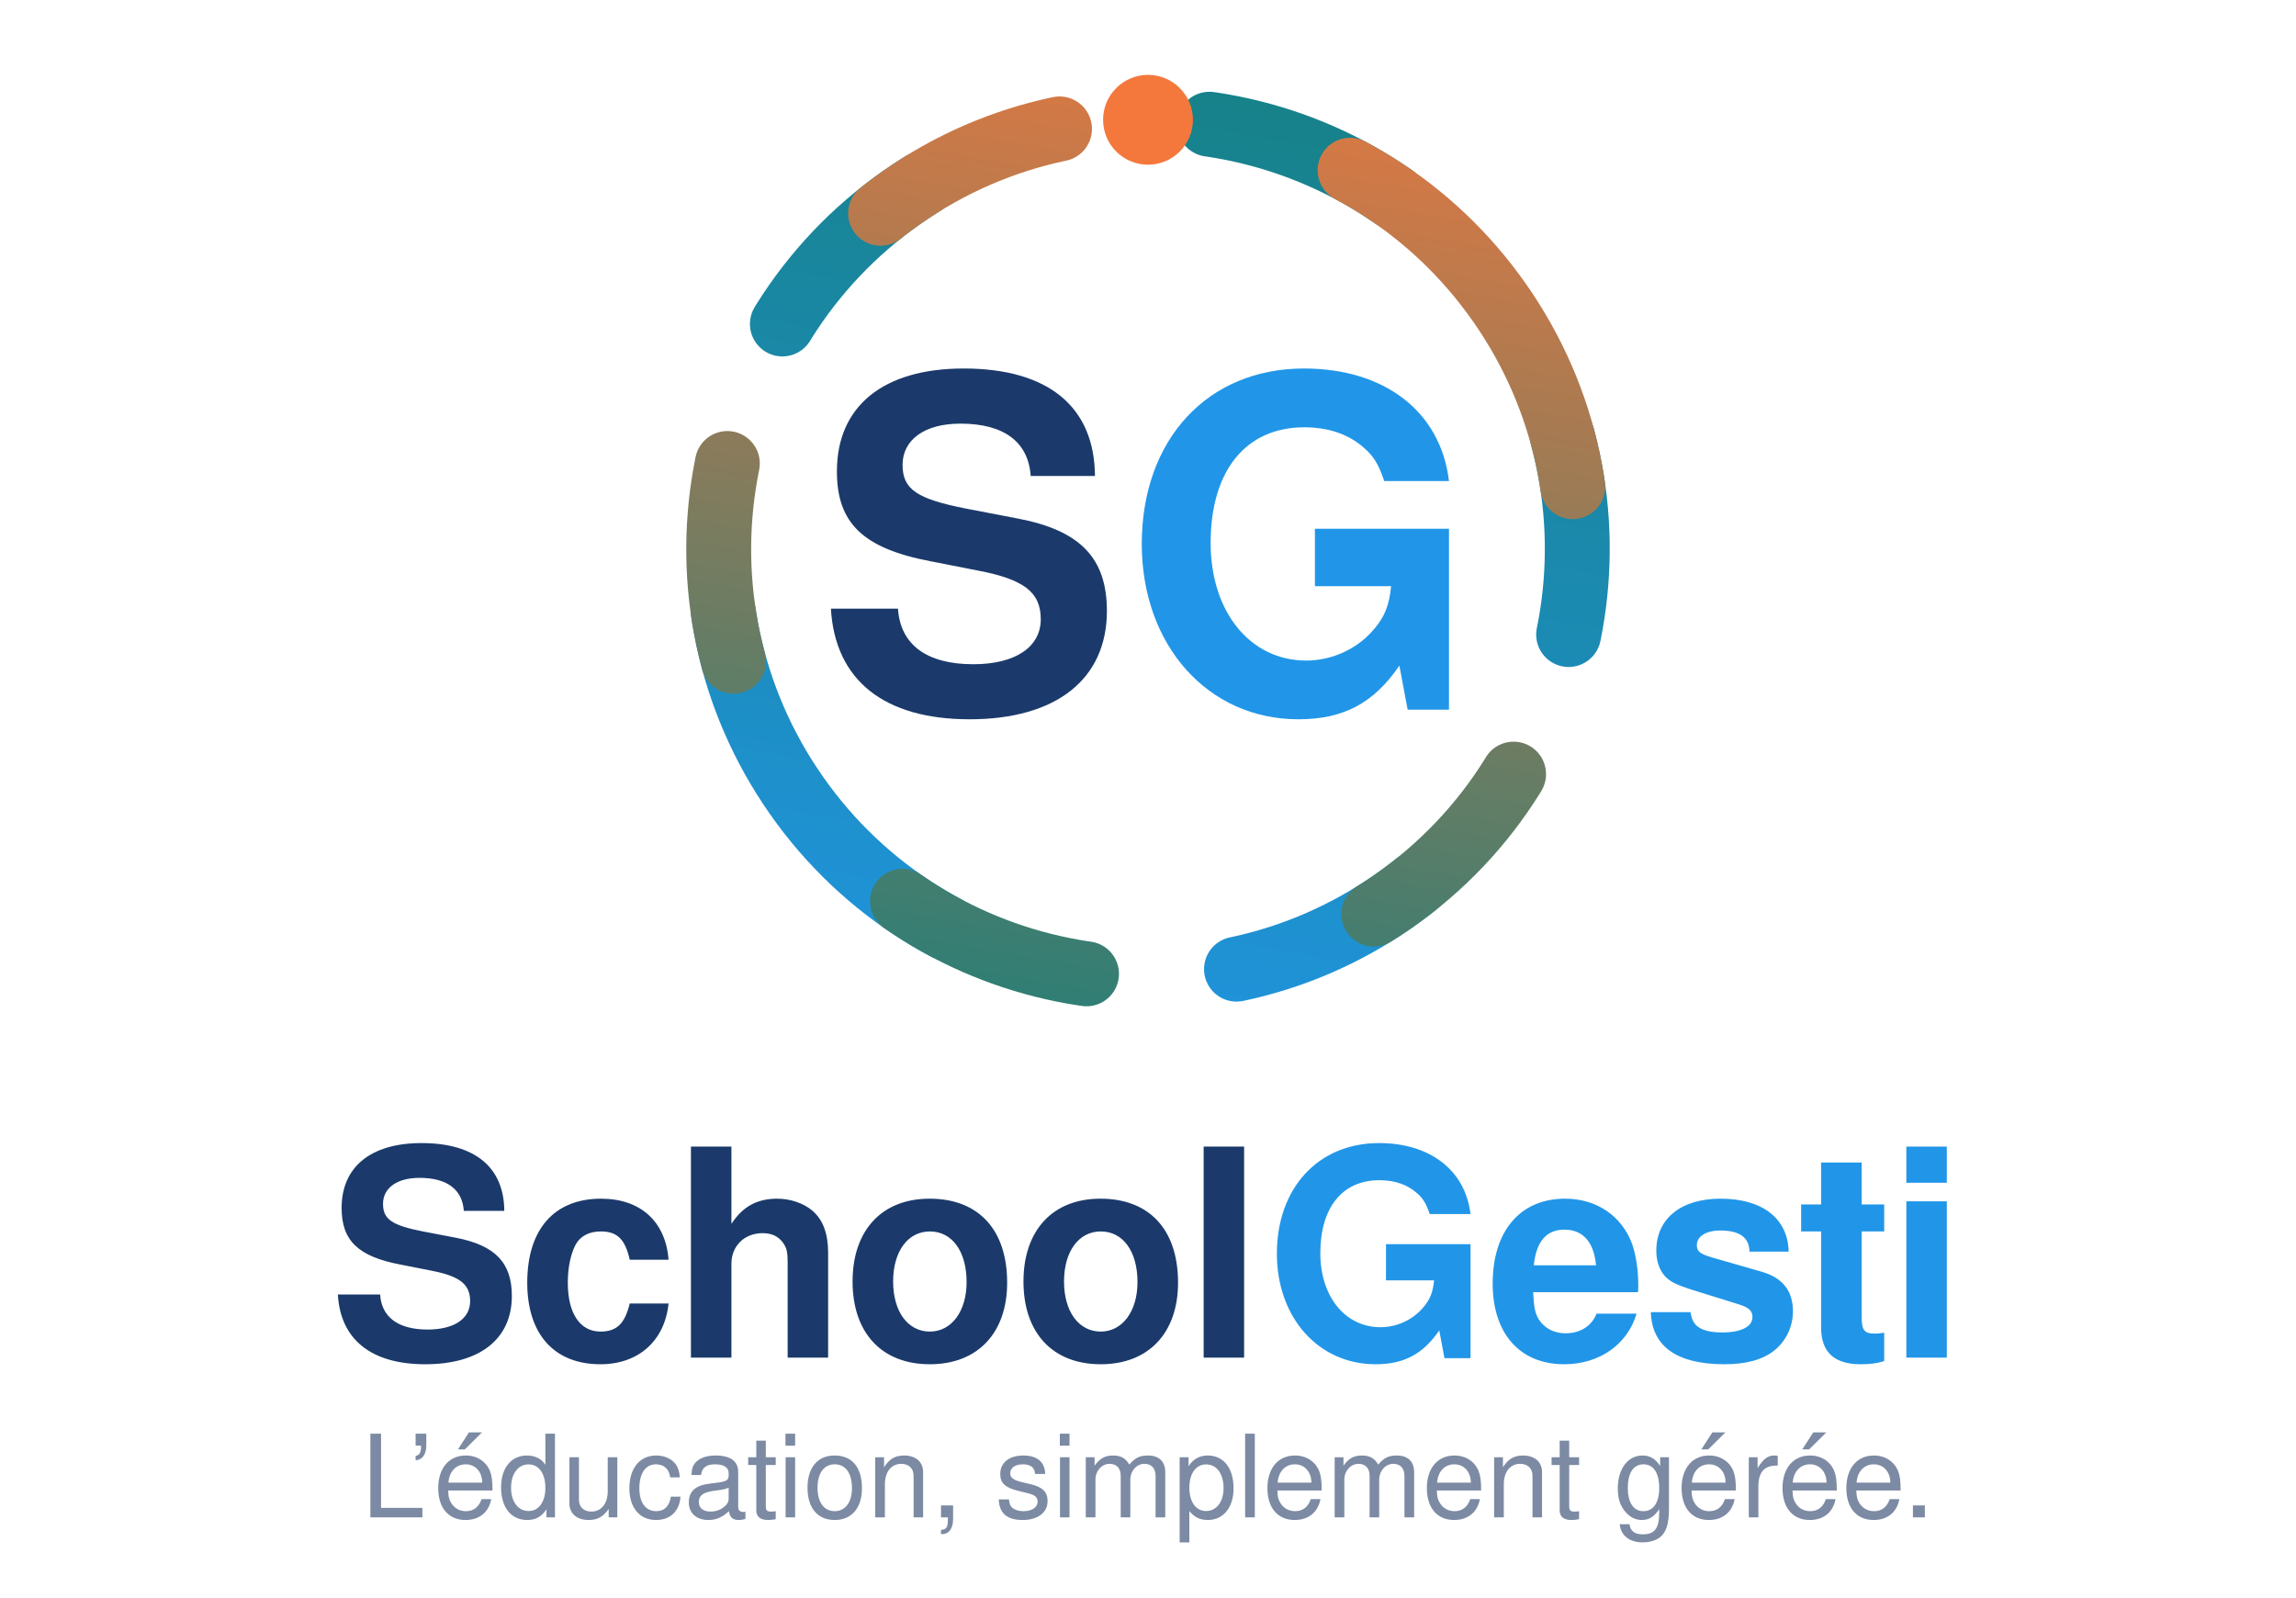
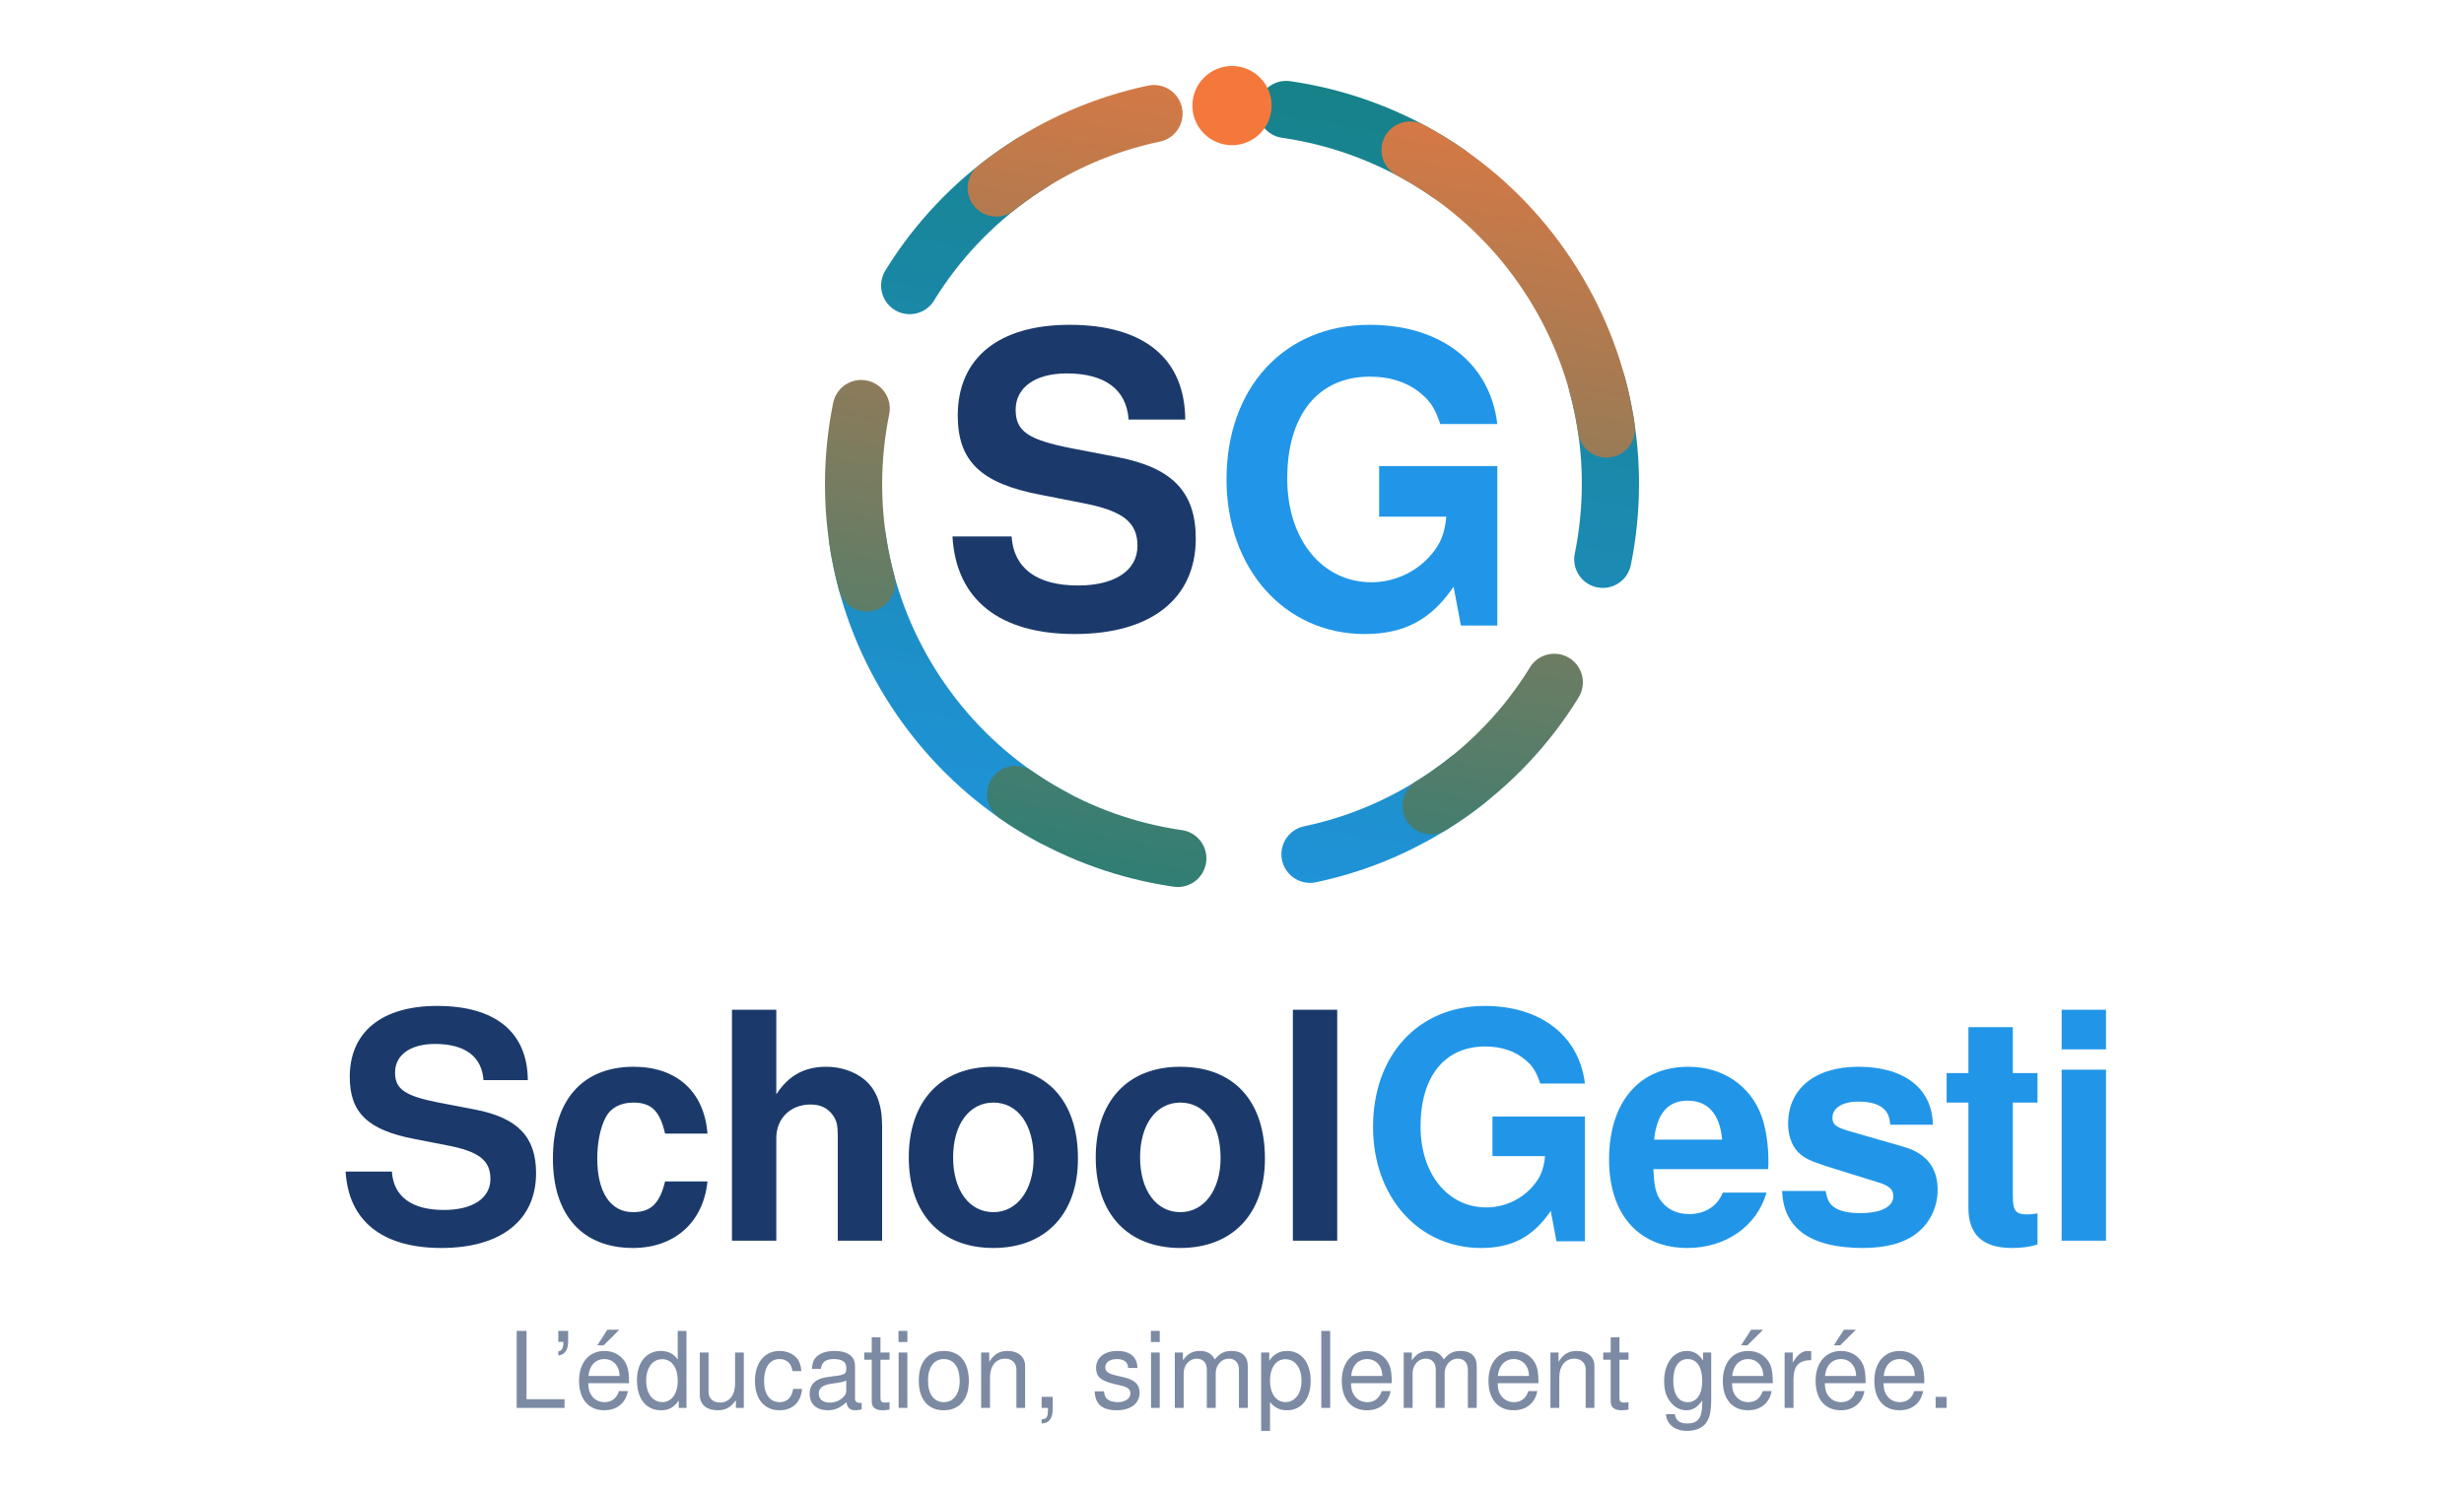
- <svg xmlns="http://www.w3.org/2000/svg" viewBox="0 0 460 320" width="460" height="320">
+ <svg xmlns="http://www.w3.org/2000/svg" viewBox="0 0 560 340" width="560" height="340">
  <defs>
    <linearGradient id="a" x1="0" y1="1" x2="1" y2="0">
      <stop offset="0" stop-color="#157F7C" />
      <stop offset="1" stop-color="#2196E8" />
    </linearGradient>
    <linearGradient id="b" x1="1" y1="0" x2="0" y2="1">
      <stop offset="0" stop-color="#F4783C" />
      <stop offset="1" stop-color="#157F7C" />
    </linearGradient>
  </defs>
-   <g transform="translate(120,0)">
+   <g transform="translate(170,0)">
    <circle cx="110" cy="110" r="86" fill="none" stroke="url(#a)" stroke-width="13" stroke-linecap="round" pathLength="100" stroke-dasharray="40 60" transform="rotate(-215 110 110)" />
    <circle cx="110" cy="110" r="86" fill="none" stroke="url(#b)" stroke-width="13" stroke-linecap="round" pathLength="100" stroke-dasharray="40 60" transform="rotate(-35 110 110)" />
    <circle cx="110" cy="24" r="9" fill="#F4783C" />
    <text x="110" y="142" text-anchor="middle" font-family="Poppins, Helvetica, Arial, sans-serif" font-weight="600" font-size="92" letter-spacing="-4" fill="#1B3A6B">S<tspan fill="#2196E8">G</tspan>
    </text>
  </g>
-   <text x="230" y="272" text-anchor="middle" font-family="Poppins, Helvetica, Arial, sans-serif" font-weight="600" font-size="58" letter-spacing="-1.2" fill="#1B3A6B">School<tspan fill="#2196E8">Gesti</tspan>
+   <text x="280" y="282" text-anchor="middle" font-family="Poppins, Helvetica, Arial, sans-serif" font-weight="600" font-size="72" letter-spacing="-1.5" fill="#1B3A6B">School<tspan fill="#2196E8">Gesti</tspan>
  </text>
-   <text x="230" y="304" text-anchor="middle" font-family="Work Sans, Helvetica, Arial, sans-serif" font-weight="300" font-size="23" fill="#7C8AA3">L’éducation, simplement gérée.</text>
+   <text x="280" y="320" text-anchor="middle" font-family="Work Sans, Helvetica, Arial, sans-serif" font-weight="300" font-size="24" fill="#7C8AA3">L’éducation, simplement gérée.</text>
</svg>
